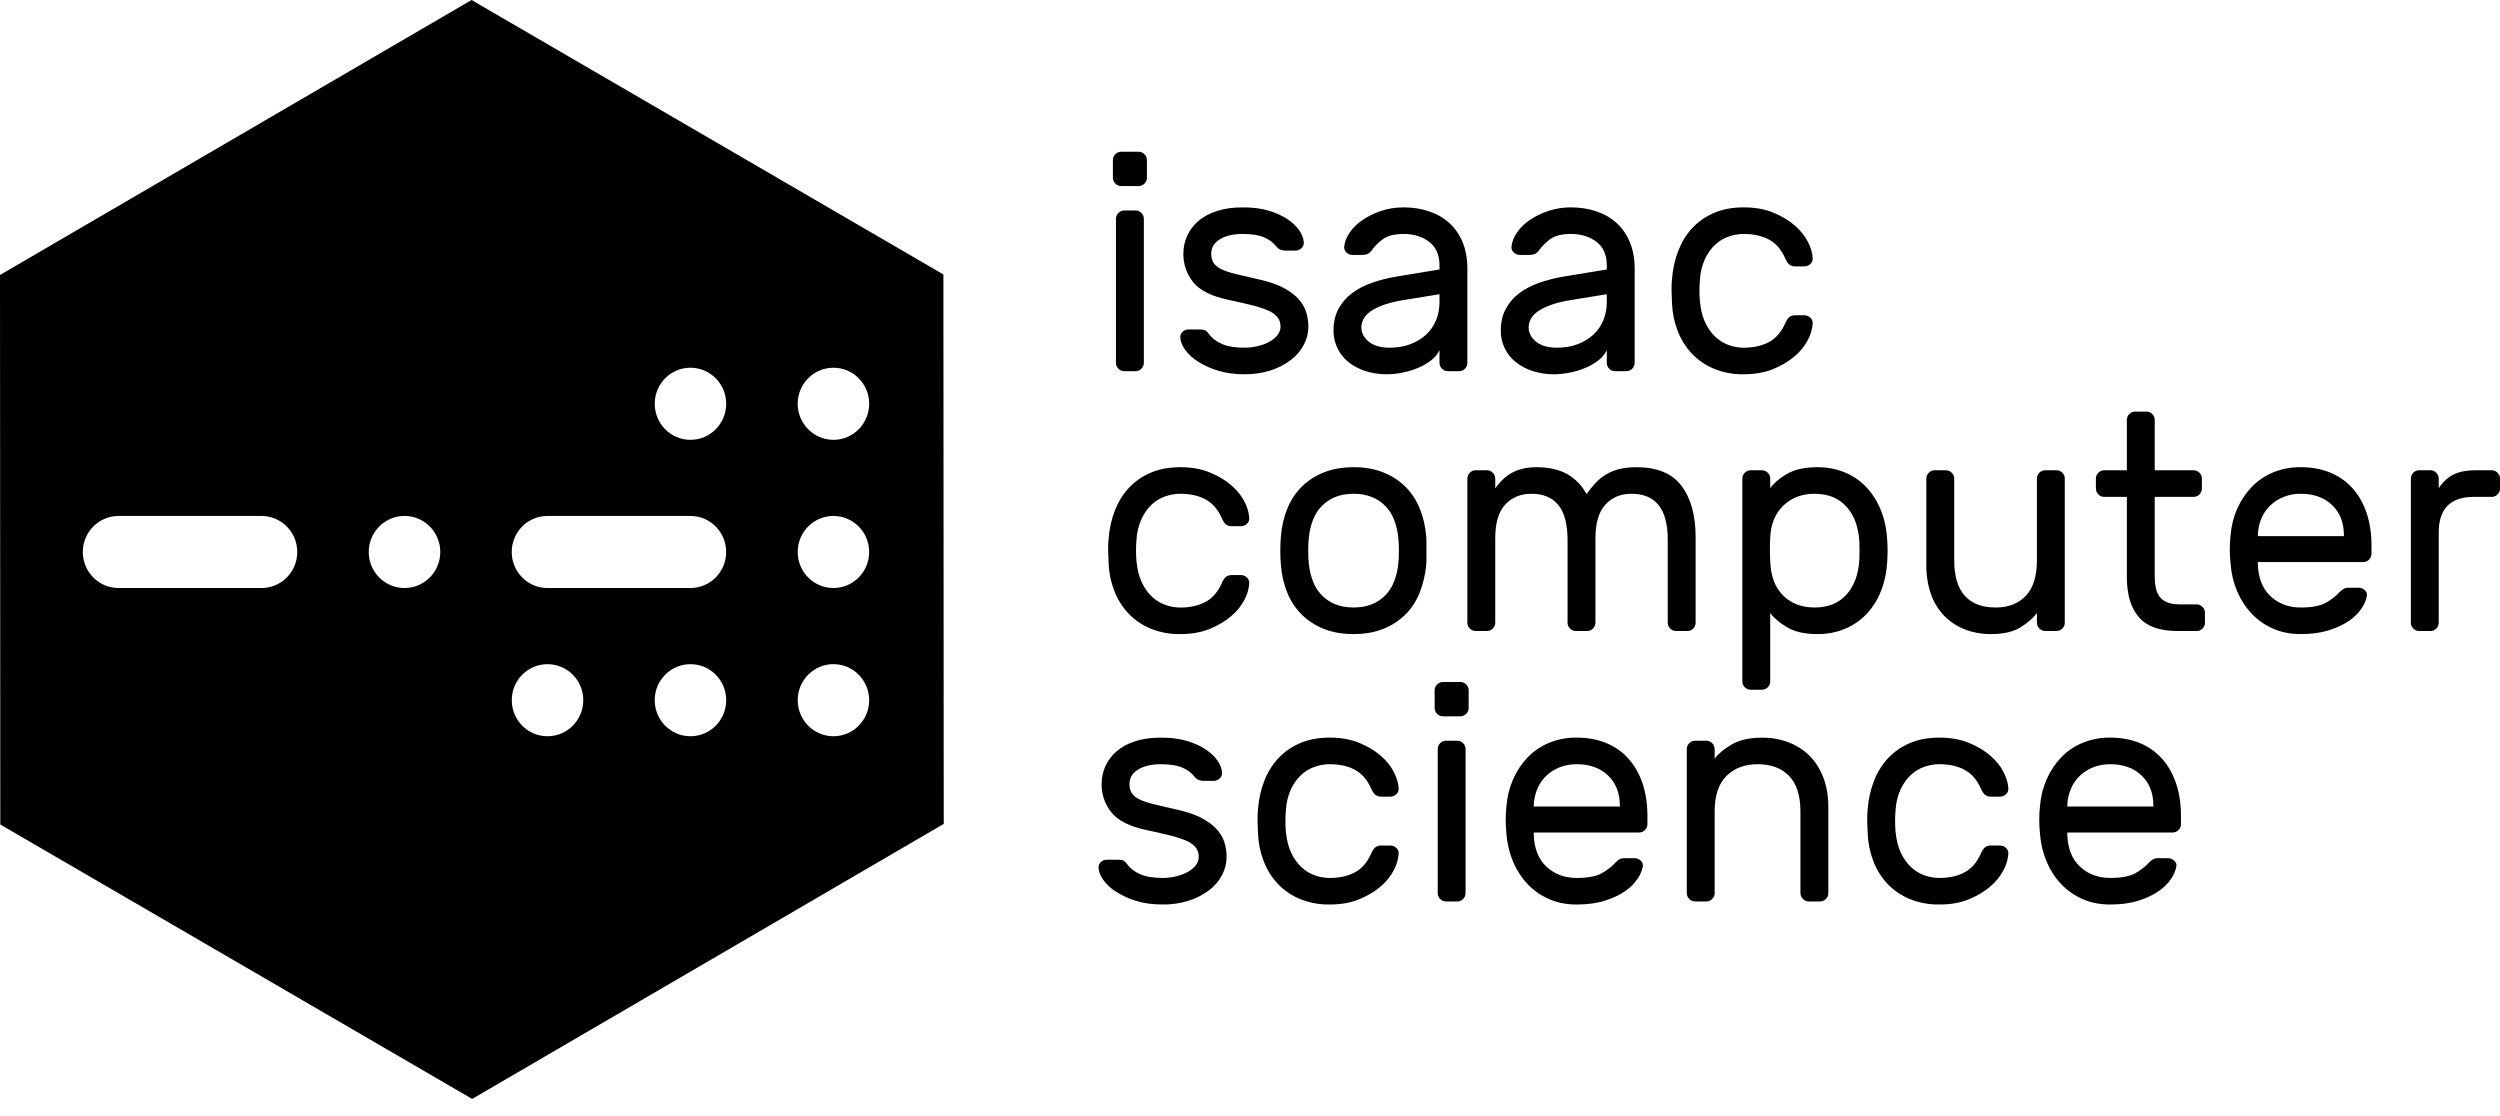
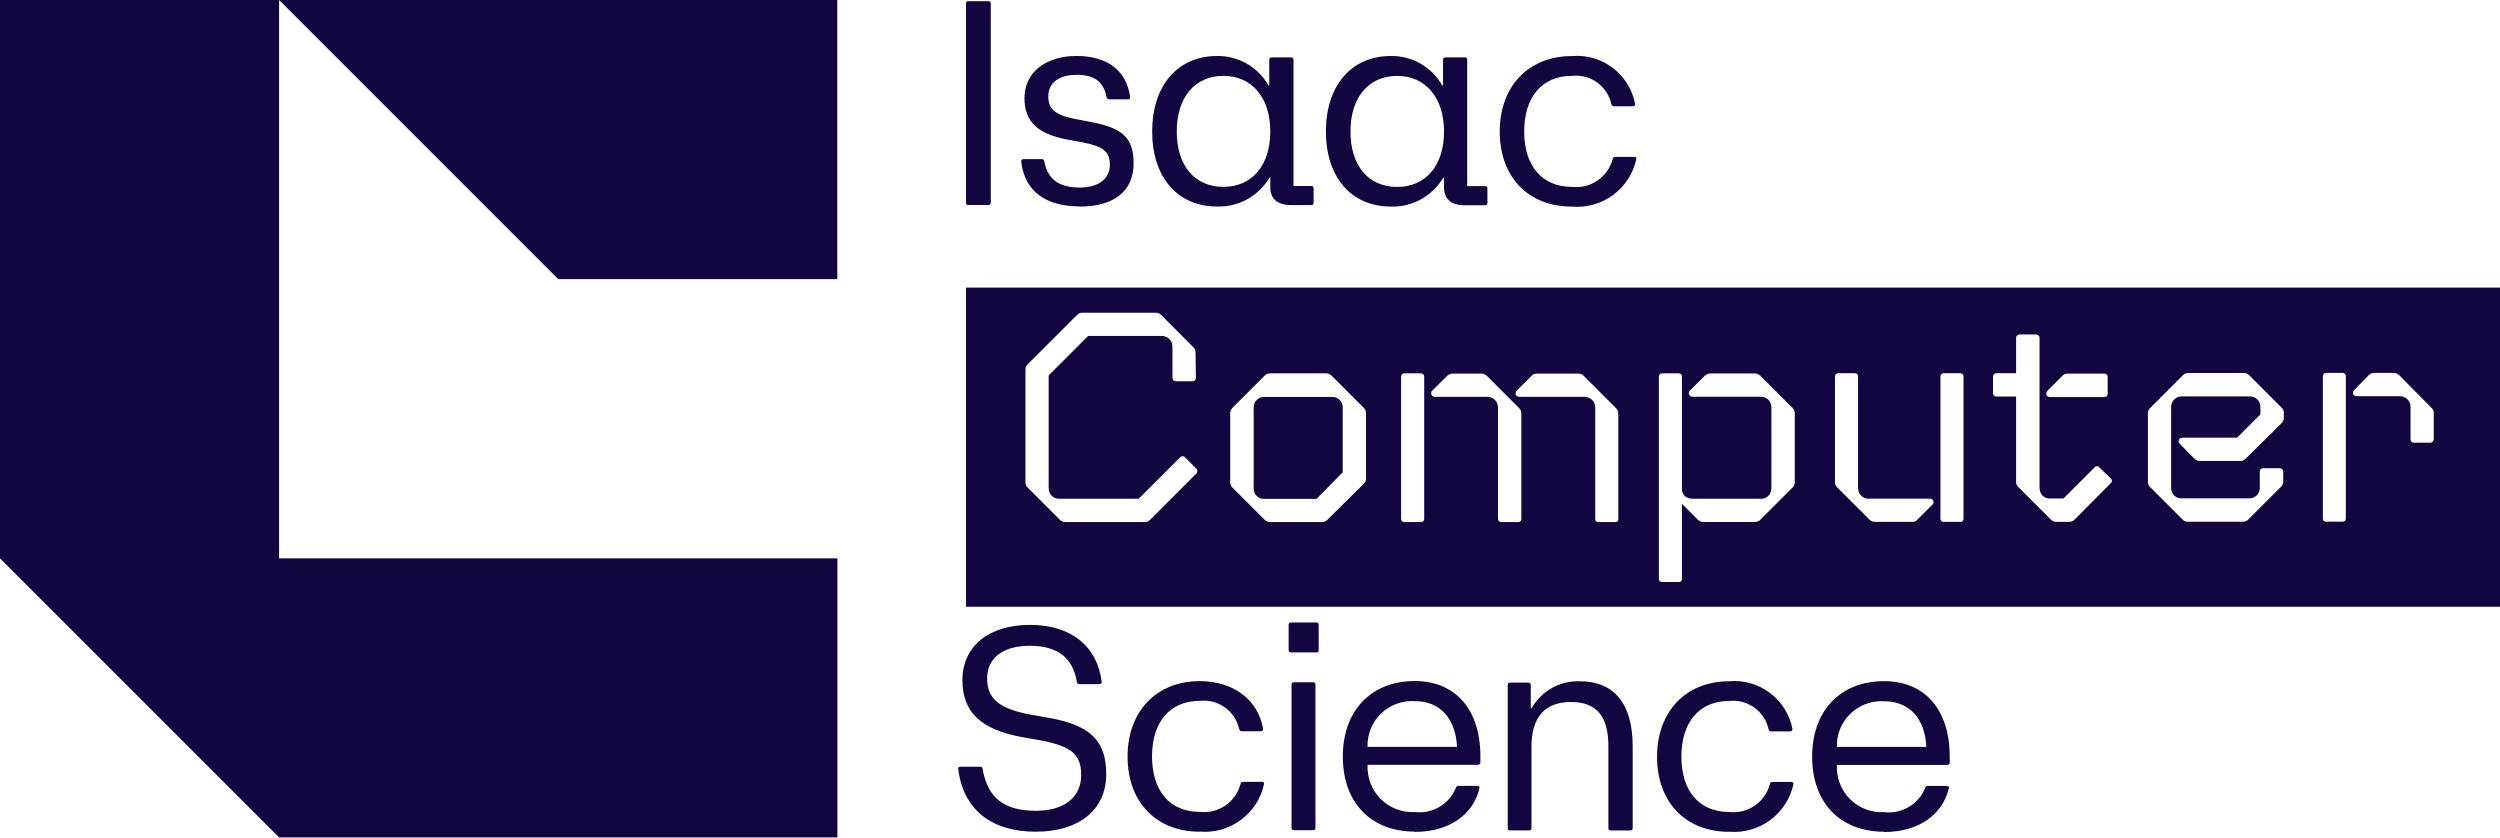
- <svg xmlns="http://www.w3.org/2000/svg" width="130" height="58" viewBox="0 0 130 58">
-   <path d="M59.48,18.866 C59.482,18.982 59.435,19.093 59.352,19.173 C59.273,19.256 59.164,19.302 59.05,19.301 L58.46,19.301 C58.346,19.302 58.236,19.256 58.158,19.173 C58.075,19.093 58.029,18.983 58.03,18.868 L58.03,11.378 C58.03,11.261 58.072,11.159 58.158,11.072 C58.236,10.99 58.346,10.943 58.46,10.944 L59.05,10.944 C59.167,10.944 59.268,10.987 59.352,11.072 C59.437,11.159 59.48,11.261 59.48,11.378 L59.48,18.868 L59.48,18.866 Z M59.64,9.241 C59.641,9.356 59.595,9.466 59.512,9.546 C59.433,9.629 59.324,9.675 59.21,9.675 L58.301,9.675 C58.187,9.675 58.078,9.629 58,9.546 C57.917,9.466 57.87,9.356 57.871,9.241 L57.871,8.325 C57.871,8.206 57.913,8.105 57.998,8.019 C58.077,7.937 58.186,7.89 58.3,7.891 L59.209,7.891 C59.326,7.891 59.427,7.934 59.512,8.019 C59.597,8.105 59.64,8.208 59.64,8.325 L59.64,9.241 Z M66.586,16.987 C66.593,16.804 66.533,16.624 66.418,16.481 C66.28,16.328 66.108,16.21 65.916,16.135 C65.639,16.022 65.354,15.93 65.063,15.862 C64.664,15.764 64.263,15.673 63.861,15.588 C63.001,15.406 62.398,15.104 62.053,14.681 C61.71,14.262 61.526,13.735 61.535,13.194 C61.531,12.547 61.81,11.93 62.299,11.506 C62.555,11.282 62.876,11.105 63.264,10.977 C63.652,10.847 64.106,10.783 64.626,10.783 C65.146,10.783 65.6,10.842 65.989,10.959 C66.376,11.079 66.702,11.228 66.968,11.41 C67.233,11.593 67.435,11.787 67.574,11.997 C67.712,12.206 67.786,12.407 67.796,12.601 C67.807,12.715 67.763,12.828 67.677,12.905 C67.594,12.987 67.483,13.033 67.366,13.033 L66.841,13.033 C66.762,13.031 66.684,13.017 66.609,12.993 C66.509,12.959 66.423,12.894 66.362,12.808 C66.199,12.607 65.988,12.45 65.748,12.351 C65.478,12.227 65.104,12.166 64.626,12.166 C64.137,12.166 63.741,12.256 63.44,12.439 C63.137,12.621 62.985,12.872 62.985,13.194 C62.985,13.398 63.027,13.561 63.113,13.684 C63.221,13.826 63.364,13.937 63.528,14.006 C63.717,14.096 63.97,14.179 64.283,14.255 C64.597,14.33 64.987,14.421 65.454,14.528 C65.943,14.636 66.352,14.771 66.681,14.937 C67.01,15.104 67.276,15.292 67.478,15.5 C67.679,15.709 67.822,15.94 67.908,16.192 C67.992,16.443 68.035,16.708 68.035,16.987 C68.035,17.308 67.958,17.62 67.804,17.919 C67.643,18.227 67.418,18.495 67.142,18.707 C66.828,18.947 66.475,19.131 66.099,19.254 C65.649,19.399 65.178,19.47 64.705,19.462 C64.185,19.462 63.724,19.398 63.319,19.269 C62.954,19.158 62.606,18.999 62.284,18.795 C62.027,18.635 61.803,18.428 61.623,18.184 C61.469,17.965 61.387,17.758 61.376,17.566 C61.364,17.452 61.405,17.339 61.488,17.26 C61.571,17.175 61.686,17.129 61.806,17.132 L62.38,17.132 C62.443,17.132 62.518,17.139 62.602,17.156 C62.688,17.172 62.767,17.234 62.841,17.341 C63.011,17.577 63.245,17.758 63.543,17.887 C63.84,18.016 64.228,18.08 64.705,18.08 C64.939,18.08 65.17,18.053 65.399,17.999 C65.627,17.946 65.829,17.871 66.004,17.774 C66.18,17.677 66.32,17.563 66.426,17.429 C66.529,17.304 66.585,17.148 66.586,16.987 Z M69.342,17.196 C69.342,16.767 69.426,16.392 69.596,16.071 C69.767,15.749 69.999,15.477 70.297,15.252 C70.595,15.025 70.942,14.844 71.341,14.705 C71.739,14.567 72.161,14.458 72.608,14.383 L74.854,14.013 L74.854,13.805 C74.854,13.258 74.676,12.85 74.319,12.576 C73.964,12.303 73.521,12.166 72.99,12.166 C72.522,12.166 72.169,12.251 71.93,12.422 C71.691,12.594 71.486,12.798 71.317,13.033 C71.264,13.109 71.193,13.17 71.109,13.21 C71.013,13.246 70.91,13.262 70.808,13.258 L70.33,13.258 C70.213,13.259 70.101,13.212 70.018,13.13 C69.932,13.053 69.887,12.939 69.899,12.824 C69.92,12.589 70.013,12.347 70.178,12.102 C70.343,11.855 70.565,11.635 70.847,11.443 C71.128,11.249 71.452,11.091 71.819,10.968 C72.185,10.845 72.576,10.783 72.99,10.783 C73.467,10.783 73.911,10.854 74.319,10.993 C74.729,11.131 75.08,11.335 75.372,11.603 C75.663,11.87 75.892,12.203 76.057,12.599 C76.221,12.995 76.303,13.452 76.303,13.966 L76.303,18.868 C76.305,18.982 76.259,19.093 76.177,19.173 C76.098,19.256 75.988,19.303 75.873,19.301 L75.284,19.301 C75.17,19.302 75.06,19.256 74.982,19.173 C74.899,19.093 74.853,18.983 74.854,18.868 L74.854,18.208 C74.751,18.421 74.598,18.606 74.407,18.747 C74.195,18.908 73.962,19.041 73.715,19.14 C73.455,19.247 73.183,19.329 72.902,19.382 C72.642,19.433 72.378,19.46 72.114,19.462 C71.727,19.467 71.342,19.407 70.975,19.286 C70.656,19.183 70.359,19.022 70.099,18.811 C69.617,18.413 69.339,17.821 69.342,17.196 Z M72.273,18.08 C72.655,18.08 73.006,18.021 73.324,17.904 C73.643,17.785 73.916,17.622 74.145,17.413 C74.374,17.204 74.548,16.955 74.67,16.666 C74.792,16.376 74.854,16.055 74.854,15.702 L74.854,15.299 L72.973,15.605 C72.305,15.712 71.774,15.884 71.381,16.12 C70.987,16.355 70.791,16.661 70.791,17.035 C70.792,17.157 70.819,17.278 70.87,17.388 C70.925,17.506 71.009,17.62 71.126,17.726 C71.243,17.833 71.395,17.919 71.579,17.983 C71.765,18.048 71.997,18.08 72.273,18.08 Z M78.04,17.196 C78.04,16.767 78.125,16.392 78.295,16.071 C78.465,15.749 78.697,15.477 78.996,15.252 C79.293,15.025 79.641,14.844 80.04,14.705 C80.438,14.567 80.859,14.458 81.305,14.383 L83.553,14.013 L83.553,13.805 C83.553,13.258 83.374,12.85 83.019,12.576 C82.663,12.303 82.219,12.166 81.689,12.166 C81.221,12.166 80.868,12.251 80.629,12.422 C80.39,12.594 80.186,12.798 80.016,13.033 C79.964,13.109 79.892,13.17 79.808,13.21 C79.712,13.246 79.61,13.262 79.507,13.258 L79.028,13.258 C78.912,13.258 78.8,13.212 78.717,13.13 C78.631,13.053 78.586,12.939 78.598,12.824 C78.619,12.589 78.711,12.347 78.876,12.102 C79.04,11.855 79.264,11.635 79.546,11.443 C79.827,11.249 80.15,11.091 80.517,10.968 C80.884,10.845 81.274,10.783 81.689,10.783 C82.166,10.783 82.61,10.854 83.019,10.993 C83.427,11.131 83.778,11.335 84.069,11.603 C84.362,11.87 84.591,12.203 84.754,12.599 C84.919,12.995 85.002,13.452 85.002,13.966 L85.002,18.868 C85.003,18.983 84.958,19.093 84.875,19.173 C84.796,19.256 84.687,19.302 84.572,19.301 L83.981,19.301 C83.867,19.302 83.758,19.256 83.68,19.173 C83.597,19.093 83.551,18.983 83.553,18.868 L83.553,18.208 C83.45,18.421 83.297,18.606 83.107,18.747 C82.894,18.908 82.661,19.041 82.413,19.14 C82.153,19.247 81.882,19.329 81.601,19.382 C81.341,19.433 81.077,19.46 80.811,19.462 C80.425,19.467 80.04,19.407 79.673,19.286 C79.354,19.183 79.057,19.022 78.797,18.811 C78.315,18.413 78.037,17.821 78.04,17.196 Z M80.971,18.08 C81.353,18.08 81.704,18.021 82.023,17.904 C82.341,17.785 82.614,17.622 82.844,17.413 C83.071,17.204 83.246,16.955 83.369,16.666 C83.491,16.376 83.553,16.055 83.553,15.702 L83.553,15.299 L81.672,15.605 C81.004,15.712 80.472,15.884 80.079,16.12 C79.687,16.355 79.489,16.661 79.489,17.035 C79.49,17.157 79.518,17.278 79.57,17.388 C79.622,17.506 79.708,17.62 79.825,17.726 C79.942,17.833 80.093,17.919 80.277,17.983 C80.465,18.048 80.696,18.08 80.971,18.08 Z M88.396,15.685 C88.437,16.114 88.53,16.477 88.675,16.779 C88.818,17.078 88.993,17.324 89.2,17.518 C89.408,17.71 89.638,17.852 89.893,17.943 C90.148,18.034 90.408,18.081 90.673,18.081 C91.184,18.081 91.619,17.983 91.981,17.791 C92.341,17.598 92.622,17.275 92.824,16.826 C92.899,16.654 92.975,16.54 93.055,16.481 C93.141,16.42 93.245,16.389 93.351,16.393 L93.828,16.393 C93.945,16.393 94.048,16.436 94.139,16.521 C94.229,16.606 94.268,16.71 94.258,16.826 C94.237,17.122 94.153,17.409 94.012,17.67 C93.841,17.996 93.609,18.286 93.327,18.522 C93.024,18.785 92.652,19.006 92.211,19.188 C91.771,19.37 91.258,19.462 90.673,19.462 C90.141,19.472 89.613,19.374 89.12,19.173 C88.687,18.993 88.297,18.724 87.973,18.385 C87.655,18.045 87.406,17.647 87.241,17.212 C87.063,16.75 86.963,16.261 86.945,15.766 C86.933,15.554 86.925,15.343 86.921,15.131 C86.916,14.879 86.924,14.662 86.947,14.48 C86.988,13.964 87.097,13.483 87.273,13.034 C87.448,12.583 87.688,12.192 87.997,11.86 C88.305,11.529 88.682,11.266 89.129,11.072 C89.575,10.88 90.089,10.783 90.675,10.783 C91.258,10.783 91.771,10.875 92.211,11.057 C92.652,11.239 93.024,11.461 93.327,11.723 C93.628,11.987 93.857,12.27 94.012,12.576 C94.165,12.881 94.248,13.163 94.258,13.419 C94.27,13.534 94.225,13.648 94.139,13.724 C94.056,13.807 93.945,13.853 93.828,13.853 L93.351,13.853 C93.245,13.856 93.141,13.825 93.055,13.765 C92.976,13.706 92.898,13.591 92.824,13.419 C92.623,12.969 92.341,12.647 91.981,12.455 C91.619,12.263 91.184,12.166 90.673,12.166 C90.408,12.166 90.145,12.211 89.885,12.303 C89.624,12.394 89.385,12.539 89.184,12.728 C88.976,12.921 88.802,13.168 88.658,13.468 C88.504,13.813 88.414,14.183 88.395,14.56 C88.363,14.935 88.363,15.311 88.395,15.685 L88.396,15.685 Z M59.098,29.196 C59.14,29.623 59.233,29.988 59.376,30.289 C59.52,30.589 59.695,30.835 59.903,31.028 C60.109,31.221 60.34,31.363 60.595,31.453 C60.85,31.545 61.11,31.592 61.376,31.592 C61.886,31.592 62.321,31.494 62.683,31.301 C63.044,31.109 63.324,30.786 63.526,30.337 C63.602,30.165 63.677,30.051 63.758,29.991 C63.844,29.931 63.947,29.9 64.053,29.904 L64.531,29.904 C64.647,29.904 64.75,29.946 64.841,30.032 C64.931,30.117 64.97,30.219 64.96,30.337 C64.939,30.633 64.855,30.92 64.714,31.181 C64.544,31.507 64.311,31.796 64.029,32.033 C63.726,32.295 63.354,32.517 62.913,32.699 C62.473,32.881 61.96,32.973 61.376,32.973 C60.844,32.983 60.315,32.885 59.822,32.684 C59.389,32.503 58.999,32.235 58.676,31.896 C58.358,31.556 58.109,31.158 57.943,30.723 C57.765,30.261 57.665,29.772 57.648,29.276 C57.635,29.065 57.627,28.853 57.624,28.642 C57.619,28.39 57.626,28.173 57.649,27.99 C57.69,27.475 57.8,26.994 57.976,26.545 C58.149,26.094 58.39,25.703 58.7,25.371 C59.008,25.039 59.385,24.777 59.831,24.583 C60.277,24.391 60.791,24.294 61.377,24.294 C61.96,24.294 62.473,24.386 62.913,24.568 C63.353,24.75 63.726,24.971 64.029,25.234 C64.331,25.498 64.559,25.781 64.714,26.086 C64.867,26.392 64.95,26.673 64.96,26.93 C64.972,27.045 64.928,27.158 64.841,27.235 C64.759,27.317 64.647,27.363 64.531,27.363 L64.053,27.363 C63.947,27.367 63.844,27.336 63.758,27.275 C63.678,27.216 63.6,27.102 63.526,26.93 C63.325,26.48 63.044,26.158 62.682,25.966 C62.321,25.773 61.886,25.676 61.376,25.676 C61.11,25.676 60.848,25.722 60.588,25.813 C60.327,25.905 60.088,26.049 59.886,26.238 C59.679,26.432 59.504,26.678 59.361,26.979 C59.206,27.323 59.117,27.694 59.097,28.071 C59.065,28.445 59.065,28.822 59.097,29.196 L59.098,29.196 Z M70.385,24.294 C70.958,24.294 71.469,24.382 71.915,24.559 C72.36,24.735 72.743,24.98 73.061,25.291 C73.381,25.601 73.632,25.979 73.818,26.423 C74.004,26.868 74.118,27.353 74.161,27.879 C74.171,27.974 74.176,28.09 74.176,28.223 L74.176,29.059 C74.176,29.193 74.171,29.303 74.161,29.388 C74.116,29.89 73.997,30.383 73.809,30.851 C73.629,31.291 73.381,31.666 73.061,31.976 C72.732,32.294 72.342,32.543 71.915,32.708 C71.469,32.884 70.96,32.972 70.385,32.972 C69.811,32.972 69.302,32.884 68.856,32.708 C68.428,32.543 68.038,32.294 67.708,31.976 C67.383,31.656 67.126,31.273 66.951,30.851 C66.759,30.385 66.644,29.891 66.609,29.388 C66.597,29.279 66.588,29.169 66.584,29.059 C66.573,28.78 66.573,28.502 66.584,28.223 C66.589,28.108 66.597,27.993 66.609,27.879 C66.646,27.378 66.761,26.887 66.951,26.423 C67.124,25.998 67.382,25.613 67.708,25.291 C68.038,24.973 68.428,24.724 68.856,24.559 C69.302,24.383 69.811,24.295 70.385,24.295 L70.385,24.294 Z M72.711,29.309 C72.732,29.127 72.743,28.904 72.743,28.642 C72.743,28.379 72.732,28.151 72.711,27.958 C72.682,27.65 72.613,27.347 72.504,27.058 C72.309,26.512 71.892,26.074 71.357,25.852 C71.048,25.729 70.718,25.669 70.385,25.676 C70.013,25.676 69.689,25.736 69.414,25.852 C68.878,26.074 68.461,26.513 68.266,27.059 C68.161,27.337 68.09,27.637 68.059,27.958 C68.036,28.185 68.025,28.413 68.027,28.642 C68.027,28.904 68.037,29.127 68.059,29.308 C68.091,29.629 68.159,29.93 68.266,30.208 C68.461,30.753 68.878,31.191 69.414,31.413 C69.69,31.531 70.013,31.59 70.385,31.59 C70.757,31.59 71.08,31.531 71.357,31.414 C71.893,31.192 72.31,30.754 72.504,30.208 C72.61,29.93 72.679,29.629 72.711,29.308 L72.711,29.309 Z M77.753,25.387 C77.857,25.249 77.968,25.117 78.088,24.993 C78.366,24.702 78.719,24.494 79.107,24.391 C79.331,24.327 79.591,24.294 79.888,24.294 C80.536,24.294 81.072,24.415 81.497,24.656 C81.921,24.897 82.257,25.243 82.501,25.693 C82.639,25.499 82.785,25.317 82.939,25.146 C83.27,24.779 83.702,24.518 84.181,24.398 C84.441,24.329 84.747,24.294 85.098,24.294 C86.17,24.294 86.952,24.618 87.439,25.267 C87.928,25.914 88.172,26.8 88.172,27.926 L88.172,32.378 C88.173,32.493 88.128,32.604 88.045,32.684 C87.966,32.767 87.857,32.813 87.742,32.812 L87.153,32.812 C87.039,32.813 86.93,32.766 86.851,32.684 C86.768,32.604 86.722,32.493 86.723,32.378 L86.723,28.087 C86.723,27.261 86.563,26.654 86.245,26.263 C85.926,25.871 85.458,25.676 84.842,25.676 C84.279,25.676 83.826,25.864 83.481,26.238 C83.136,26.614 82.963,27.192 82.963,27.974 L82.963,32.378 C82.964,32.493 82.918,32.604 82.835,32.684 C82.757,32.766 82.647,32.813 82.533,32.812 L81.943,32.812 C81.829,32.813 81.72,32.766 81.641,32.684 C81.558,32.604 81.512,32.493 81.513,32.378 L81.513,28.087 C81.513,27.261 81.353,26.654 81.035,26.263 C80.716,25.871 80.25,25.676 79.634,25.676 C79.071,25.676 78.616,25.864 78.271,26.238 C77.926,26.614 77.753,27.192 77.753,27.974 L77.753,32.378 C77.754,32.493 77.708,32.604 77.625,32.684 C77.547,32.766 77.437,32.813 77.324,32.812 L76.733,32.812 C76.619,32.813 76.51,32.766 76.431,32.684 C76.348,32.604 76.302,32.493 76.303,32.378 L76.303,24.887 C76.303,24.77 76.346,24.668 76.431,24.582 C76.51,24.499 76.619,24.453 76.733,24.453 L77.324,24.453 C77.44,24.453 77.541,24.496 77.625,24.582 C77.711,24.668 77.753,24.77 77.753,24.887 L77.753,25.386 L77.753,25.387 Z M94.521,32.973 C93.862,32.973 93.337,32.857 92.943,32.627 C92.551,32.397 92.253,32.147 92.051,31.879 L92.051,35.431 C92.053,35.546 92.007,35.657 91.925,35.737 C91.846,35.82 91.736,35.867 91.621,35.865 L91.032,35.865 C90.918,35.866 90.808,35.819 90.73,35.737 C90.647,35.657 90.601,35.547 90.602,35.431 L90.602,24.888 C90.602,24.771 90.644,24.67 90.73,24.583 C90.808,24.5 90.918,24.454 91.032,24.455 L91.622,24.455 C91.738,24.455 91.84,24.497 91.924,24.583 C92.009,24.67 92.052,24.771 92.052,24.888 L92.052,25.387 C92.265,25.098 92.567,24.843 92.96,24.623 C93.353,24.404 93.873,24.294 94.521,24.294 C95.02,24.294 95.485,24.382 95.916,24.559 C96.345,24.735 96.72,24.99 97.038,25.323 C97.356,25.655 97.612,26.056 97.803,26.527 C97.994,27 98.106,27.529 98.137,28.119 C98.16,28.466 98.16,28.815 98.137,29.163 C98.106,29.754 97.994,30.283 97.803,30.754 C97.628,31.2 97.369,31.607 97.038,31.952 C96.72,32.278 96.337,32.535 95.915,32.706 C95.485,32.884 95.02,32.973 94.521,32.973 Z M92.052,27.943 C92.04,28.154 92.035,28.366 92.036,28.577 C92.036,28.84 92.041,29.051 92.052,29.212 C92.084,29.973 92.309,30.56 92.728,30.972 C93.148,31.384 93.692,31.59 94.362,31.59 C95.062,31.59 95.616,31.365 96.019,30.915 C96.421,30.465 96.645,29.854 96.688,29.083 C96.698,28.784 96.698,28.483 96.688,28.183 C96.645,27.412 96.422,26.8 96.019,26.351 C95.616,25.901 95.064,25.676 94.361,25.676 C93.704,25.676 93.162,25.88 92.737,26.287 C92.312,26.695 92.084,27.246 92.052,27.943 Z M100.168,24.888 C100.168,24.771 100.211,24.67 100.296,24.583 C100.375,24.5 100.484,24.454 100.598,24.455 L101.189,24.455 C101.306,24.455 101.406,24.497 101.49,24.583 C101.576,24.67 101.619,24.771 101.619,24.888 L101.619,29.132 C101.619,29.956 101.802,30.572 102.168,30.979 C102.535,31.387 103.068,31.59 103.769,31.59 C104.438,31.59 104.963,31.387 105.347,30.979 C105.729,30.572 105.92,29.956 105.92,29.132 L105.92,24.887 C105.92,24.77 105.963,24.668 106.047,24.582 C106.126,24.499 106.235,24.452 106.35,24.453 L106.94,24.453 C107.056,24.453 107.157,24.496 107.242,24.582 C107.328,24.668 107.369,24.77 107.369,24.887 L107.369,32.377 C107.371,32.492 107.325,32.602 107.243,32.683 C107.164,32.766 107.054,32.812 106.939,32.811 L106.35,32.811 C106.236,32.812 106.127,32.765 106.048,32.683 C105.965,32.603 105.919,32.492 105.92,32.377 L105.92,31.878 C105.719,32.146 105.431,32.396 105.06,32.626 C104.688,32.856 104.178,32.972 103.53,32.972 C103.031,32.972 102.575,32.889 102.16,32.723 C101.758,32.565 101.394,32.324 101.092,32.015 C100.785,31.694 100.552,31.31 100.408,30.89 C100.242,30.402 100.161,29.888 100.169,29.372 L100.169,24.887 L100.168,24.888 Z M112.046,29.999 C112.046,30.203 112.064,30.394 112.101,30.57 C112.139,30.746 112.204,30.899 112.3,31.028 C112.405,31.164 112.546,31.267 112.707,31.325 C112.882,31.395 113.108,31.429 113.383,31.429 L114.228,31.429 C114.345,31.429 114.446,31.472 114.53,31.559 C114.615,31.644 114.658,31.746 114.658,31.863 L114.658,32.378 C114.659,32.493 114.613,32.604 114.531,32.684 C114.452,32.767 114.342,32.813 114.228,32.812 L113.224,32.812 C112.3,32.812 111.631,32.571 111.216,32.088 C110.802,31.607 110.596,30.91 110.596,29.999 L110.596,25.837 L109.417,25.837 C109.302,25.838 109.193,25.791 109.115,25.708 C109.032,25.628 108.986,25.518 108.987,25.402 L108.987,24.888 C108.987,24.771 109.029,24.67 109.114,24.583 C109.192,24.5 109.302,24.454 109.417,24.455 L110.596,24.455 L110.596,21.835 C110.596,21.717 110.638,21.615 110.724,21.53 C110.802,21.447 110.911,21.401 111.025,21.402 L111.616,21.402 C111.732,21.402 111.834,21.444 111.918,21.53 C112.003,21.615 112.046,21.718 112.046,21.835 L112.046,24.455 L114.07,24.455 C114.185,24.455 114.286,24.497 114.371,24.583 C114.457,24.67 114.498,24.771 114.498,24.888 L114.498,25.404 C114.5,25.518 114.454,25.628 114.373,25.708 C114.294,25.792 114.183,25.839 114.068,25.837 L112.045,25.837 L112.045,29.999 L112.046,29.999 Z M115.989,27.83 C116.031,27.337 116.147,26.877 116.338,26.447 C116.531,26.02 116.78,25.644 117.088,25.323 C117.396,25.001 117.765,24.75 118.195,24.568 C118.652,24.38 119.143,24.287 119.637,24.294 C120.21,24.294 120.723,24.388 121.174,24.575 C121.626,24.764 122.011,25.033 122.33,25.387 C122.648,25.741 122.892,26.169 123.062,26.673 C123.231,27.176 123.317,27.739 123.317,28.36 L123.317,28.794 C123.318,28.909 123.272,29.019 123.19,29.099 C123.111,29.182 123.002,29.229 122.887,29.229 L117.407,29.229 L117.407,29.324 C117.428,30.053 117.648,30.612 118.068,31.003 C118.487,31.395 119.011,31.59 119.637,31.59 C120.221,31.59 120.659,31.507 120.951,31.341 C121.243,31.176 121.479,30.989 121.66,30.787 C121.725,30.717 121.8,30.658 121.883,30.611 C121.973,30.573 122.071,30.556 122.169,30.561 L122.647,30.561 C122.766,30.562 122.88,30.608 122.966,30.69 C123.057,30.763 123.101,30.881 123.078,30.996 C123.032,31.224 122.939,31.439 122.807,31.631 C122.635,31.884 122.416,32.103 122.162,32.274 C121.88,32.471 121.53,32.639 121.111,32.772 C120.691,32.905 120.2,32.973 119.637,32.973 C119.106,32.973 118.627,32.879 118.204,32.691 C117.787,32.51 117.41,32.248 117.095,31.92 C116.782,31.593 116.53,31.207 116.338,30.763 C116.143,30.3 116.025,29.809 115.989,29.308 C115.936,28.816 115.936,28.321 115.989,27.83 Z M117.407,27.879 L121.883,27.879 L121.883,27.83 C121.883,27.176 121.679,26.654 121.269,26.263 C120.861,25.871 120.317,25.676 119.637,25.676 C119.329,25.676 119.042,25.727 118.777,25.829 C118.517,25.927 118.279,26.075 118.076,26.263 C117.874,26.451 117.715,26.678 117.598,26.946 C117.479,27.226 117.414,27.526 117.407,27.83 L117.407,27.879 Z M129.57,24.455 C129.687,24.455 129.788,24.497 129.872,24.583 C129.957,24.67 130,24.771 130,24.888 L130,25.404 C130.001,25.518 129.955,25.628 129.873,25.708 C129.794,25.791 129.685,25.838 129.57,25.837 L128.646,25.837 C127.425,25.837 126.814,26.453 126.814,27.685 L126.814,32.378 C126.815,32.493 126.769,32.604 126.687,32.684 C126.608,32.767 126.498,32.813 126.384,32.812 L125.793,32.812 C125.679,32.813 125.57,32.766 125.491,32.684 C125.409,32.604 125.363,32.493 125.364,32.378 L125.364,24.887 C125.364,24.77 125.407,24.668 125.491,24.582 C125.57,24.499 125.679,24.453 125.793,24.453 L126.384,24.453 C126.501,24.453 126.601,24.496 126.685,24.582 C126.771,24.668 126.814,24.77 126.814,24.887 L126.814,25.386 C127.027,25.064 127.281,24.828 127.579,24.678 C127.876,24.528 128.264,24.453 128.742,24.453 L129.57,24.453 L129.57,24.455 Z M62.333,44.559 C62.34,44.376 62.281,44.197 62.166,44.054 C62.028,43.901 61.857,43.783 61.665,43.708 C61.388,43.594 61.103,43.503 60.813,43.434 C60.413,43.336 60.012,43.245 59.61,43.162 C58.75,42.979 58.147,42.676 57.802,42.254 C57.459,41.836 57.275,41.309 57.284,40.767 C57.28,40.12 57.56,39.503 58.049,39.079 C58.304,38.854 58.624,38.677 59.013,38.549 C59.4,38.42 59.855,38.356 60.374,38.356 C60.896,38.356 61.349,38.415 61.736,38.532 C62.125,38.65 62.45,38.801 62.717,38.984 C62.981,39.166 63.183,39.361 63.321,39.569 C63.46,39.779 63.535,39.979 63.545,40.173 C63.557,40.288 63.512,40.401 63.426,40.478 C63.343,40.56 63.232,40.606 63.115,40.606 L62.589,40.606 C62.51,40.604 62.433,40.59 62.359,40.566 C62.258,40.532 62.172,40.468 62.111,40.381 C61.948,40.18 61.737,40.023 61.498,39.924 C61.227,39.801 60.853,39.739 60.374,39.739 C59.886,39.739 59.49,39.829 59.187,40.012 C58.886,40.194 58.734,40.445 58.734,40.766 C58.734,40.971 58.776,41.134 58.861,41.256 C58.968,41.398 59.111,41.509 59.275,41.579 C59.466,41.67 59.719,41.753 60.032,41.828 C60.346,41.903 60.736,41.994 61.203,42.101 C61.691,42.208 62.101,42.345 62.43,42.51 C62.758,42.676 63.025,42.865 63.226,43.074 C63.427,43.282 63.571,43.513 63.657,43.765 C63.741,44.016 63.783,44.28 63.783,44.559 C63.783,44.881 63.707,45.191 63.553,45.492 C63.392,45.8 63.167,46.069 62.891,46.28 C62.577,46.519 62.224,46.704 61.848,46.825 C61.398,46.971 60.926,47.042 60.453,47.034 C59.934,47.034 59.473,46.971 59.068,46.842 C58.703,46.731 58.355,46.572 58.032,46.368 C57.775,46.208 57.551,46.001 57.371,45.757 C57.218,45.537 57.135,45.331 57.125,45.139 C57.113,45.025 57.154,44.912 57.237,44.833 C57.32,44.748 57.435,44.702 57.555,44.705 L58.128,44.705 C58.192,44.705 58.266,44.713 58.351,44.729 C58.436,44.744 58.515,44.806 58.59,44.914 C58.76,45.149 58.994,45.331 59.292,45.459 C59.588,45.589 59.977,45.653 60.454,45.653 C60.688,45.653 60.919,45.626 61.147,45.572 C61.376,45.518 61.577,45.444 61.753,45.346 C61.929,45.251 62.068,45.136 62.175,45.002 C62.278,44.877 62.334,44.721 62.333,44.559 Z M66.866,43.258 C66.909,43.686 67.002,44.05 67.145,44.352 C67.288,44.651 67.464,44.897 67.672,45.09 C67.878,45.283 68.109,45.425 68.363,45.517 C68.619,45.608 68.878,45.653 69.145,45.653 C69.655,45.653 70.09,45.556 70.452,45.364 C70.813,45.17 71.093,44.848 71.295,44.4 C71.371,44.227 71.446,44.113 71.527,44.054 C71.612,43.993 71.716,43.962 71.821,43.966 L72.298,43.966 C72.416,43.966 72.52,44.007 72.61,44.094 C72.701,44.18 72.74,44.281 72.729,44.4 C72.707,44.695 72.623,44.982 72.482,45.242 C72.312,45.568 72.079,45.858 71.797,46.095 C71.495,46.357 71.123,46.579 70.682,46.761 C70.242,46.944 69.729,47.034 69.145,47.034 C68.613,47.044 68.084,46.946 67.591,46.745 C67.159,46.565 66.768,46.297 66.445,45.958 C66.127,45.618 65.878,45.219 65.712,44.784 C65.534,44.322 65.434,43.834 65.417,43.339 C65.405,43.127 65.397,42.916 65.393,42.704 C65.388,42.453 65.395,42.235 65.418,42.053 C65.459,41.538 65.569,41.056 65.743,40.607 C65.919,40.156 66.161,39.765 66.469,39.434 C66.777,39.1 67.154,38.839 67.6,38.645 C68.045,38.453 68.56,38.356 69.145,38.356 C69.729,38.356 70.241,38.447 70.682,38.629 C71.122,38.811 71.495,39.034 71.797,39.297 C72.1,39.559 72.328,39.843 72.482,40.149 C72.636,40.454 72.718,40.734 72.729,40.991 C72.742,41.106 72.697,41.221 72.61,41.298 C72.528,41.38 72.416,41.426 72.3,41.426 L71.822,41.426 C71.717,41.43 71.613,41.399 71.527,41.338 C71.447,41.279 71.369,41.163 71.295,40.992 C71.094,40.542 70.813,40.22 70.451,40.028 C70.09,39.834 69.655,39.739 69.145,39.739 C68.879,39.739 68.617,39.784 68.357,39.875 C68.096,39.967 67.857,40.112 67.655,40.302 C67.448,40.494 67.273,40.741 67.13,41.04 C66.975,41.385 66.885,41.756 66.866,42.133 C66.834,42.508 66.834,42.884 66.866,43.258 Z M76.21,46.44 C76.211,46.555 76.165,46.665 76.083,46.745 C76.005,46.828 75.895,46.875 75.781,46.875 L75.191,46.875 C75.076,46.875 74.967,46.828 74.889,46.745 C74.806,46.665 74.76,46.555 74.761,46.44 L74.761,38.952 C74.761,38.834 74.803,38.732 74.888,38.647 C74.966,38.564 75.076,38.517 75.191,38.518 L75.781,38.518 C75.897,38.518 75.997,38.561 76.083,38.647 C76.168,38.732 76.21,38.835 76.21,38.952 L76.21,46.441 L76.21,46.44 Z M76.37,36.814 C76.371,36.929 76.325,37.038 76.243,37.118 C76.164,37.202 76.054,37.249 75.94,37.248 L75.031,37.248 C74.917,37.248 74.808,37.201 74.729,37.118 C74.647,37.039 74.6,36.929 74.601,36.814 L74.601,35.897 C74.601,35.78 74.644,35.678 74.729,35.592 C74.808,35.51 74.917,35.463 75.031,35.464 L75.94,35.464 C76.057,35.464 76.157,35.507 76.241,35.592 C76.327,35.678 76.37,35.78 76.37,35.898 L76.37,36.814 Z M78.337,41.892 C78.379,41.399 78.496,40.938 78.689,40.509 C78.878,40.082 79.128,39.706 79.436,39.384 C79.744,39.064 80.114,38.811 80.542,38.63 C81,38.443 81.491,38.349 81.985,38.356 C82.559,38.356 83.071,38.451 83.523,38.638 C83.975,38.825 84.359,39.095 84.678,39.449 C84.996,39.803 85.241,40.232 85.411,40.734 C85.58,41.238 85.666,41.8 85.666,42.422 L85.666,42.856 C85.667,42.971 85.62,43.082 85.538,43.162 C85.459,43.244 85.35,43.291 85.236,43.29 L79.756,43.29 L79.756,43.387 C79.776,44.116 79.997,44.675 80.416,45.066 C80.835,45.457 81.358,45.653 81.985,45.653 C82.57,45.653 83.007,45.57 83.3,45.404 C83.592,45.238 83.828,45.052 84.009,44.85 C84.074,44.779 84.149,44.72 84.232,44.672 C84.322,44.635 84.42,44.619 84.518,44.625 L84.996,44.625 C85.115,44.625 85.229,44.671 85.315,44.753 C85.406,44.826 85.449,44.944 85.427,45.058 C85.38,45.286 85.288,45.502 85.155,45.693 C84.984,45.946 84.765,46.165 84.511,46.335 C84.229,46.534 83.878,46.7 83.459,46.834 C83.04,46.968 82.549,47.035 81.985,47.035 C81.454,47.035 80.976,46.941 80.553,46.754 C80.136,46.572 79.759,46.31 79.444,45.982 C79.131,45.655 78.878,45.269 78.687,44.826 C78.492,44.363 78.373,43.871 78.337,43.37 C78.284,42.879 78.284,42.383 78.337,41.892 Z M79.754,41.94 L84.232,41.94 L84.232,41.892 C84.232,41.238 84.027,40.716 83.618,40.325 C83.21,39.935 82.665,39.739 81.984,39.739 C81.678,39.739 81.391,39.789 81.124,39.891 C80.865,39.989 80.628,40.136 80.424,40.325 C80.223,40.513 80.064,40.739 79.947,41.008 C79.827,41.288 79.762,41.588 79.754,41.892 L79.754,41.94 Z M95.073,46.44 C95.074,46.555 95.028,46.665 94.946,46.745 C94.867,46.828 94.758,46.875 94.644,46.875 L94.053,46.875 C93.939,46.875 93.83,46.828 93.752,46.745 C93.669,46.665 93.622,46.555 93.623,46.44 L93.623,42.197 C93.623,41.373 93.427,40.756 93.034,40.35 C92.64,39.943 92.094,39.739 91.392,39.739 C90.724,39.739 90.186,39.943 89.776,40.349 C89.367,40.756 89.162,41.373 89.162,42.196 L89.162,46.44 C89.164,46.555 89.118,46.665 89.036,46.745 C88.957,46.828 88.847,46.875 88.733,46.875 L88.142,46.875 C88.028,46.875 87.919,46.828 87.84,46.745 C87.758,46.665 87.712,46.555 87.713,46.44 L87.713,38.952 C87.713,38.834 87.755,38.732 87.839,38.647 C87.918,38.563 88.028,38.517 88.143,38.518 L88.733,38.518 C88.85,38.518 88.95,38.561 89.034,38.647 C89.12,38.732 89.162,38.835 89.162,38.952 L89.162,39.45 C89.364,39.182 89.665,38.935 90.062,38.703 C90.461,38.473 90.984,38.358 91.632,38.358 C92.131,38.358 92.593,38.441 93.017,38.606 C93.442,38.772 93.807,39.009 94.11,39.314 C94.411,39.62 94.648,39.997 94.819,40.447 C94.988,40.897 95.073,41.401 95.073,41.957 L95.073,46.441 L95.073,46.44 Z M98.569,43.258 C98.612,43.686 98.705,44.05 98.848,44.352 C98.992,44.651 99.168,44.897 99.375,45.09 C99.581,45.283 99.812,45.425 100.066,45.517 C100.323,45.608 100.582,45.653 100.848,45.653 C101.358,45.653 101.793,45.556 102.155,45.364 C102.516,45.17 102.796,44.848 102.999,44.4 C103.074,44.227 103.15,44.113 103.23,44.054 C103.316,43.993 103.419,43.962 103.524,43.966 L104.002,43.966 C104.12,43.966 104.223,44.007 104.313,44.094 C104.404,44.18 104.443,44.281 104.433,44.4 C104.411,44.695 104.327,44.982 104.185,45.242 C104.015,45.568 103.782,45.858 103.5,46.095 C103.199,46.357 102.827,46.579 102.385,46.761 C101.945,46.944 101.433,47.034 100.848,47.034 C100.316,47.044 99.787,46.946 99.295,46.745 C98.862,46.565 98.472,46.297 98.148,45.958 C97.83,45.618 97.581,45.219 97.415,44.784 C97.238,44.322 97.138,43.834 97.12,43.339 C97.108,43.127 97.1,42.916 97.096,42.704 C97.091,42.453 97.099,42.235 97.121,42.053 C97.163,41.538 97.272,41.056 97.447,40.607 C97.623,40.156 97.864,39.765 98.172,39.434 C98.48,39.1 98.857,38.839 99.303,38.645 C99.748,38.453 100.264,38.356 100.848,38.356 C101.433,38.356 101.944,38.447 102.385,38.629 C102.825,38.811 103.199,39.034 103.5,39.297 C103.803,39.559 104.032,39.843 104.185,40.149 C104.34,40.454 104.422,40.734 104.433,40.991 C104.445,41.106 104.4,41.221 104.313,41.298 C104.231,41.38 104.119,41.426 104.003,41.426 L103.525,41.426 C103.42,41.43 103.316,41.399 103.23,41.338 C103.15,41.279 103.073,41.163 102.999,40.992 C102.798,40.542 102.516,40.22 102.154,40.028 C101.793,39.834 101.358,39.739 100.848,39.739 C100.583,39.739 100.32,39.784 100.06,39.875 C99.799,39.967 99.56,40.112 99.359,40.302 C99.151,40.494 98.977,40.741 98.833,41.04 C98.678,41.385 98.589,41.756 98.569,42.133 C98.537,42.508 98.537,42.884 98.569,43.258 Z M106.082,41.892 C106.123,41.399 106.24,40.938 106.433,40.509 C106.624,40.082 106.873,39.706 107.181,39.384 C107.488,39.064 107.858,38.811 108.288,38.63 C108.745,38.443 109.235,38.349 109.73,38.356 C110.304,38.356 110.816,38.451 111.267,38.638 C111.719,38.825 112.104,39.095 112.423,39.449 C112.741,39.803 112.985,40.232 113.155,40.734 C113.326,41.238 113.41,41.8 113.41,42.422 L113.41,42.856 C113.411,42.971 113.365,43.081 113.283,43.162 C113.204,43.244 113.094,43.291 112.98,43.29 L107.5,43.29 L107.5,43.387 C107.521,44.116 107.741,44.675 108.161,45.066 C108.581,45.457 109.104,45.653 109.73,45.653 C110.314,45.653 110.753,45.57 111.044,45.404 C111.336,45.238 111.572,45.052 111.753,44.85 C111.818,44.779 111.893,44.72 111.976,44.672 C112.067,44.635 112.165,44.619 112.264,44.625 L112.741,44.625 C112.86,44.625 112.973,44.671 113.059,44.753 C113.15,44.826 113.193,44.944 113.171,45.058 C113.125,45.286 113.033,45.502 112.901,45.693 C112.729,45.947 112.509,46.165 112.255,46.335 C111.973,46.534 111.622,46.7 111.204,46.834 C110.784,46.968 110.293,47.035 109.73,47.035 C109.199,47.035 108.72,46.941 108.297,46.754 C107.88,46.572 107.504,46.31 107.189,45.982 C106.875,45.655 106.624,45.269 106.433,44.826 C106.237,44.363 106.118,43.871 106.081,43.37 C106.028,42.879 106.028,42.383 106.081,41.892 L106.082,41.892 Z M107.5,41.94 L111.976,41.94 L111.976,41.892 C111.976,41.238 111.772,40.716 111.362,40.325 C110.954,39.935 110.41,39.739 109.73,39.739 C109.422,39.739 109.135,39.789 108.87,39.891 C108.61,39.989 108.372,40.136 108.168,40.325 C107.967,40.513 107.808,40.739 107.691,41.008 C107.571,41.288 107.507,41.588 107.5,41.892 L107.5,41.94 Z M24.553,57.144 L0.016,42.874 L0,14.3 L24.521,0 L49.057,14.271 L49.074,42.844 L24.553,57.144 Z M43.339,19.122 C42.312,19.122 41.48,19.961 41.48,20.994 C41.48,22.031 42.312,22.871 43.34,22.871 C44.364,22.871 45.197,22.031 45.197,20.994 C45.197,19.961 44.364,19.122 43.34,19.122 L43.339,19.122 Z M35.903,19.122 C34.877,19.122 34.046,19.961 34.046,20.994 C34.046,22.031 34.876,22.871 35.903,22.871 C36.931,22.871 37.762,22.031 37.762,20.994 C37.762,19.961 36.931,19.122 35.903,19.122 Z M43.339,26.829 C42.312,26.829 41.481,27.669 41.481,28.703 C41.481,29.739 42.311,30.577 43.339,30.577 C44.364,30.577 45.197,29.739 45.197,28.704 C45.197,27.669 44.364,26.829 43.339,26.829 Z M21.035,26.829 C20.008,26.829 19.174,27.669 19.174,28.703 C19.174,29.739 20.008,30.577 21.035,30.577 C22.062,30.577 22.895,29.739 22.895,28.704 C22.895,27.669 22.062,26.829 21.035,26.829 Z M35.904,26.829 L28.468,26.829 C27.44,26.829 26.61,27.669 26.61,28.703 C26.61,29.739 27.44,30.577 28.468,30.577 L35.904,30.577 C36.928,30.577 37.761,29.739 37.761,28.704 C37.761,27.669 36.928,26.829 35.904,26.829 Z M13.6,26.829 L6.164,26.829 C5.14,26.829 4.306,27.669 4.306,28.703 C4.306,29.739 5.14,30.577 6.164,30.577 L13.6,30.577 C14.626,30.577 15.458,29.739 15.458,28.704 C15.458,27.669 14.626,26.829 13.6,26.829 Z M43.341,34.535 C42.313,34.535 41.481,35.375 41.481,36.409 C41.481,37.446 42.313,38.285 43.341,38.285 C44.364,38.285 45.197,37.446 45.197,36.409 C45.197,35.375 44.364,34.537 43.341,34.537 L43.341,34.535 Z M35.904,38.285 C36.931,38.285 37.762,37.446 37.762,36.409 C37.762,35.375 36.931,34.537 35.904,34.537 C34.877,34.537 34.045,35.375 34.045,36.409 C34.045,37.446 34.877,38.285 35.905,38.285 L35.904,38.285 Z M28.469,38.285 C29.498,38.285 30.33,37.446 30.33,36.409 C30.33,35.375 29.498,34.537 28.469,34.537 C27.442,34.537 26.613,35.375 26.613,36.409 C26.613,37.446 27.442,38.285 28.469,38.285 Z" />
+ <svg xmlns="http://www.w3.org/2000/svg" id="Layer_1-2" width="173.155" height="58" viewBox="0 0 173.155 58">
+   <path id="Path_139" data-name="Path 139" d="M0,0V38.669L19.331,58H58V38.669H19.331V0ZM38.669,0H19.331L38.661,19.331H57.992V0H38.661Z" fill="#120540" />
+   <path id="Path_140" data-name="Path 140" d="M140.957,60.655a3.08,3.08,0,0,1,3.273-3.165c1.732,0,2.825,1.168,2.925,3.165Zm3.273,5.891c2.444,0,4.077-1.251,4.483-3.049.025-.083-.041-.141-.166-.141h-1.293a.161.161,0,0,0-.182.141,2.72,2.72,0,0,1-2.842,1.674,3.109,3.109,0,0,1-3.273-3.273h7.648a.152.152,0,0,0,.166-.166v-.406c0-3.248-1.715-5.228-4.541-5.228-3.024,0-4.988,2.038-4.988,5.228s1.939,5.2,4.988,5.2m-10.738,0a4.2,4.2,0,0,0,4.458-3.306c.017-.1-.058-.141-.157-.141H136.5a.166.166,0,0,0-.182.141,2.61,2.61,0,0,1-2.825,1.939c-2.063,0-3.306-1.433-3.306-3.836s1.251-3.853,3.306-3.853a2.507,2.507,0,0,1,2.726,1.939c.041.124.083.166.182.166h1.309a.151.151,0,0,0,.166-.182,4.1,4.1,0,0,0-4.375-3.289c-3.008,0-5,2.1-5,5.228s1.955,5.2,5,5.2m-15.213-.1h1.375c.083,0,.141-.058.141-.166V60.606c0-2.022.945-3.066,2.726-3.066s2.6.986,2.6,3.066v5.667a.152.152,0,0,0,.166.166h1.351a.152.152,0,0,0,.166-.166V60.606c0-2.95-1.293-4.5-3.654-4.5a3.674,3.674,0,0,0-3.347,1.873h-.058V56.363a.15.15,0,0,0-.157-.166H118.3c-.083,0-.141.058-.141.166v9.91a.147.147,0,0,0,.141.166m-9.852-5.792a3.08,3.08,0,0,1,3.273-3.165c1.732,0,2.825,1.168,2.925,3.165h-6.2Zm3.273,5.891c2.444,0,4.077-1.251,4.483-3.049.025-.083-.041-.141-.166-.141H114.75a.161.161,0,0,0-.182.141,2.72,2.72,0,0,1-2.842,1.674,3.109,3.109,0,0,1-3.273-3.273H116.1a.152.152,0,0,0,.166-.166v-.406c0-3.248-1.715-5.228-4.541-5.228-3.024,0-4.988,2.038-4.988,5.228s1.939,5.2,4.988,5.2m-8.741-12.553c0,.083.058.141.166.141h1.773a.135.135,0,0,0,.141-.141V52.2a.147.147,0,0,0-.141-.166H103.15a.152.152,0,0,0-.166.166Zm.34,12.453H104.7c.083,0,.141-.058.141-.166v-9.91a.147.147,0,0,0-.141-.166h-1.375c-.083,0-.141.058-.141.166v9.91a.147.147,0,0,0,.141.166m-6.5.1a4.2,4.2,0,0,0,4.458-3.306c.017-.1-.058-.141-.157-.141H99.835a.161.161,0,0,0-.182.141,2.61,2.61,0,0,1-2.825,1.939c-2.055,0-3.306-1.433-3.306-3.836s1.251-3.853,3.306-3.853A2.507,2.507,0,0,1,99.554,59.4c.041.124.083.166.182.166h1.309a.151.151,0,0,0,.166-.182c-.34-1.98-2.038-3.289-4.383-3.289-3.008,0-5,2.1-5,5.228s1.955,5.2,5,5.2m-11.343,0c2.983,0,4.864-1.516,4.864-3.977,0-2.279-1.052-3.372-3.894-3.894l-1.491-.265C82.924,57.987,82.1,57.3,82.1,55.908s1.069-2.262,2.966-2.262,2.983.829,3.248,2.5c.041.141.1.157.182.157h1.375c.1,0,.182-.058.166-.157C89.727,53.662,87.9,52.2,85.07,52.2s-4.681,1.45-4.681,3.836c0,2.179,1.251,3.389,4.035,3.919l1.491.265c2.055.406,2.7.986,2.7,2.378,0,1.558-1.193,2.477-3.124,2.477-2.2,0-3.347-.87-3.7-2.883-.017-.124-.058-.166-.166-.166H80.24c-.1,0-.166.058-.141.182.365,2.784,2.279,4.317,5.386,4.317" transform="translate(-13.73 -8.919)" fill="#120540" />
+   <path id="Path_141" data-name="Path 141" d="M122.725,14.327a4.2,4.2,0,0,0,4.458-3.306c.017-.1-.058-.141-.166-.141h-1.293a.166.166,0,0,0-.182.141,2.61,2.61,0,0,1-2.825,1.939c-2.055,0-3.306-1.433-3.306-3.836s1.251-3.853,3.306-3.853a2.507,2.507,0,0,1,2.726,1.939c.041.124.083.166.182.166h1.309a.143.143,0,0,0,.157-.182A4.1,4.1,0,0,0,122.717,3.9c-3.008,0-5,2.1-5,5.228s1.955,5.2,5,5.2m-15.337-5.2c0-2.361,1.251-3.853,3.231-3.853s3.248,1.516,3.248,3.853-1.251,3.836-3.248,3.836-3.231-1.475-3.231-3.836m2.809,5.2a4.076,4.076,0,0,0,3.613-2h.058V13c0,.8.481,1.235,1.433,1.235H116.7a.15.15,0,0,0,.166-.157V13.051c0-.083-.058-.141-.166-.141h-1.235V4.16a.152.152,0,0,0-.166-.166h-1.351a.146.146,0,0,0-.157.166V5.933h-.058a4.021,4.021,0,0,0-3.555-2.038c-2.743,0-4.5,2.055-4.5,5.228s1.757,5.2,4.5,5.2m-14.831-5.2c0-2.361,1.251-3.853,3.231-3.853s3.248,1.516,3.248,3.853-1.251,3.836-3.248,3.836-3.231-1.475-3.231-3.836m2.809,5.2a4.076,4.076,0,0,0,3.613-2h.058v.663c0,.8.481,1.235,1.433,1.235h1.409a.144.144,0,0,0,.157-.157V13.042a.14.14,0,0,0-.157-.141h-1.235V4.16a.152.152,0,0,0-.166-.166H101.92a.152.152,0,0,0-.166.166V5.933H101.7a4.021,4.021,0,0,0-3.555-2.038c-2.743,0-4.5,2.055-4.5,5.228s1.757,5.2,4.5,5.2m-9.5,0c2.378,0,3.712-1.094,3.712-2.983,0-1.674-.646-2.444-2.925-2.867l-1.168-.224c-1.375-.282-1.815-.7-1.815-1.558,0-.928.729-1.491,1.955-1.491s1.873.464,2.08,1.533a.176.176,0,0,0,.182.166h1.309c.1,0,.166-.058.141-.182-.24-1.8-1.574-2.825-3.712-2.825S84.8,5.047,84.8,6.8c0,1.632.887,2.486,2.966,2.883l1.094.2c1.409.282,1.856.646,1.856,1.533,0,.986-.787,1.591-2.08,1.591-1.45,0-2.221-.563-2.461-1.8-.025-.1-.041-.166-.166-.166H84.719c-.1,0-.157.058-.141.182.224,2,1.657,3.091,4.06,3.091m-7.747-.1H82.3a.15.15,0,0,0,.166-.157V.266A.152.152,0,0,0,82.3.1H80.891c-.083,0-.141.058-.141.166v13.8a.14.14,0,0,0,.141.157" transform="translate(-13.843 -0.017)" fill="#120540" />
+   <path id="Path_142" data-name="Path 142" d="M80.75,24.04V46.146H187V24.04Zm74.936,7.109,1.011-1.011a.384.384,0,0,1,.157-.108.461.461,0,0,1,.191-.033H159.6a.215.215,0,0,1,.224.232v1.16a.22.22,0,0,1-.224.232h-3.753c-.273,0-.373-.249-.166-.456ZM96.717,36.908l-3.231,3.231a.36.36,0,0,1-.166.108.518.518,0,0,1-.207.033H87.644a.5.5,0,0,1-.2-.033.552.552,0,0,1-.174-.108l-2.262-2.262A.385.385,0,0,1,84.9,37.7a.528.528,0,0,1-.033-.2h0V29.716a.512.512,0,0,1,.041-.207.542.542,0,0,1,.124-.166l3.422-3.422a.476.476,0,0,1,.373-.141h5.054a.5.5,0,0,1,.373.141l2.254,2.262a.385.385,0,0,1,.108.174.831.831,0,0,1,.033.2l.025,1.74h0a.217.217,0,0,1-.232.232h-1.16a.222.222,0,0,1-.232-.232h0V28.158a.743.743,0,0,0-.215-.563.8.8,0,0,0-.572-.207H89.21l-2.734,2.734v7.772a1.016,1.016,0,0,0,.05.323.724.724,0,0,0,.737.447h5.452l2.859-2.859a.221.221,0,0,1,.331-.025l.812.812a.23.23,0,0,1,0,.315Zm11.749.331a.559.559,0,0,1-.166.389l-2.511,2.486a.467.467,0,0,1-.4.166h-3.563a.5.5,0,0,1-.2-.033.552.552,0,0,1-.174-.108l-2.262-2.262a.385.385,0,0,1-.108-.174.528.528,0,0,1-.033-.2h0V32.757a.5.5,0,0,1,.033-.2.663.663,0,0,1,.108-.174l2.262-2.262a.385.385,0,0,1,.174-.108.528.528,0,0,1,.2-.033h3.853a.5.5,0,0,1,.2.033.663.663,0,0,1,.174.108l2.262,2.262a.36.36,0,0,1,.108.166.518.518,0,0,1,.033.207v4.474Zm4.019,2.817a.2.2,0,0,1-.207.224h-1.16a.211.211,0,0,1-.232-.224V30.213a.222.222,0,0,1,.232-.232h1.16a.212.212,0,0,1,.207.232Zm6.736,0a.211.211,0,0,1-.232.224h-1.16a.22.22,0,0,1-.232-.224V32.392a.791.791,0,0,0-.207-.572.769.769,0,0,0-.58-.215h-3.546a.254.254,0,0,1-.191-.456l1.019-1.011a.527.527,0,0,1,.182-.108.486.486,0,0,1,.191-.033h1.972a.5.5,0,0,1,.2.033.663.663,0,0,1,.174.108l2.262,2.262a.385.385,0,0,1,.108.174.557.557,0,0,1,.033.2v7.291Zm6.711,0a.2.2,0,0,1-.232.224h-1.143a.2.2,0,0,1-.224-.224V32.392a.762.762,0,0,0-.215-.572.775.775,0,0,0-.572-.215h-4.458c-.273,0-.373-.249-.166-.456l1.019-1.011a.384.384,0,0,1,.157-.108.461.461,0,0,1,.191-.033h2.883a.46.46,0,0,1,.191.033.486.486,0,0,1,.157.108l2.262,2.262a.494.494,0,0,1,.116.174.557.557,0,0,1,.033.2v7.291ZM138.153,37.5h0a.518.518,0,0,1-.033.207.627.627,0,0,1-.108.166l-2.262,2.262a.385.385,0,0,1-.174.108.832.832,0,0,1-.2.033h-3.546a.518.518,0,0,1-.207-.033.627.627,0,0,1-.166-.108l-1.119-1.119V44.2h0a.2.2,0,0,1-.207.232h-1.16a.21.21,0,0,1-.232-.232h0V30.213a.222.222,0,0,1,.232-.232h1.16a.212.212,0,0,1,.207.232v7.706a.727.727,0,0,0,.207.572.866.866,0,0,0,.58.174h4.623a.724.724,0,0,0,.737-.447.946.946,0,0,0,.05-.323v-5.51a.791.791,0,0,0-.207-.572.769.769,0,0,0-.58-.215h-4.64a.254.254,0,0,1-.191-.456l1.019-1.011a.527.527,0,0,1,.182-.108.486.486,0,0,1,.191-.033h3.066a.5.5,0,0,1,.2.033.663.663,0,0,1,.174.108l2.262,2.262a.36.36,0,0,1,.108.166.518.518,0,0,1,.033.207v4.748Zm9.487,1.616-1.011,1.011a.307.307,0,0,1-.166.116.527.527,0,0,1-.207.025h-2.544a.518.518,0,0,1-.207-.033.627.627,0,0,1-.166-.108l-2.262-2.262a.385.385,0,0,1-.108-.174.528.528,0,0,1-.033-.2h0V30.2a.222.222,0,0,1,.232-.232h1.16a.212.212,0,0,1,.207.232v7.689a.83.83,0,0,0,.058.323.727.727,0,0,0,.729.447h4.168c.273,0,.373.249.166.456Zm2.2.928a.2.2,0,0,1-.207.224h-1.16a.211.211,0,0,1-.232-.224V30.2a.222.222,0,0,1,.232-.232h1.16a.212.212,0,0,1,.207.232ZM160.028,37.6l-1.243,1.251-1.243,1.251a.492.492,0,0,1-.389.166h-.87a.518.518,0,0,1-.207-.033.627.627,0,0,1-.166-.108l-2.262-2.262a.54.54,0,0,1-.133-.182.486.486,0,0,1-.033-.191h0V31.588h-1.367a.232.232,0,0,1-.232-.232V30.2a.232.232,0,0,1,.232-.232h1.367V27.52a.232.232,0,0,1,.232-.232h1.16a.232.232,0,0,1,.232.232V37.877a1.016,1.016,0,0,0,.05.323.7.7,0,0,0,.713.447h.895l2.154-2.154a.21.21,0,0,1,.331,0l.787.762a.21.21,0,0,1,0,.331Zm12-4.565a.558.558,0,0,1-.166.4l-2.469,2.444a.467.467,0,0,1-.4.166h-2.776a.539.539,0,0,1-.373-.141l-.994-1.011c-.207-.207-.1-.456.166-.456h3.77l1.616-1.616v-.456a.723.723,0,0,0-.771-.787h-4.64a.727.727,0,0,0-.771.787v5.51a.708.708,0,0,0,.771.762h4.582a.72.72,0,0,0,.787-.762v-1.1a.215.215,0,0,1,.232-.224h1.16a.23.23,0,0,1,.232.224v.7a.471.471,0,0,1-.166.373l-2.262,2.262a.481.481,0,0,1-.373.149h-3.795a.476.476,0,0,1-.373-.149l-2.262-2.262a.456.456,0,0,1-.141-.348V32.74a.482.482,0,0,1,.166-.373l2.262-2.262a.481.481,0,0,1,.373-.149h3.836a.476.476,0,0,1,.373.149l2.262,2.262a.462.462,0,0,1,.141.356v.331Zm4.292,6.985a.2.2,0,0,1-.207.232h-1.16a.207.207,0,0,1-.224-.232V30.18a.22.22,0,0,1,.224-.232h1.16a.212.212,0,0,1,.207.232Zm6.09-5.469a.23.23,0,0,1-.224.232h-1.16a.215.215,0,0,1-.224-.232v-2.2a.739.739,0,0,0-.787-.787h-2.925c-.265,0-.373-.249-.166-.456l.994-1.011a.548.548,0,0,1,.373-.149h1.342a.525.525,0,0,1,.373.149l2.237,2.262a.45.45,0,0,1,.166.373v1.823Z" transform="translate(-13.843 -4.121)" fill="#120540" />
+   <path id="Path_143" data-name="Path 143" d="M105.562,40.239a.7.7,0,0,1-.762-.762v-5.51a.72.72,0,0,1,.762-.787h4.64a.72.72,0,0,1,.762.787V38.4l-1.806,1.839h-3.6Z" transform="translate(-17.966 -5.688)" fill="#120540" />
</svg>
